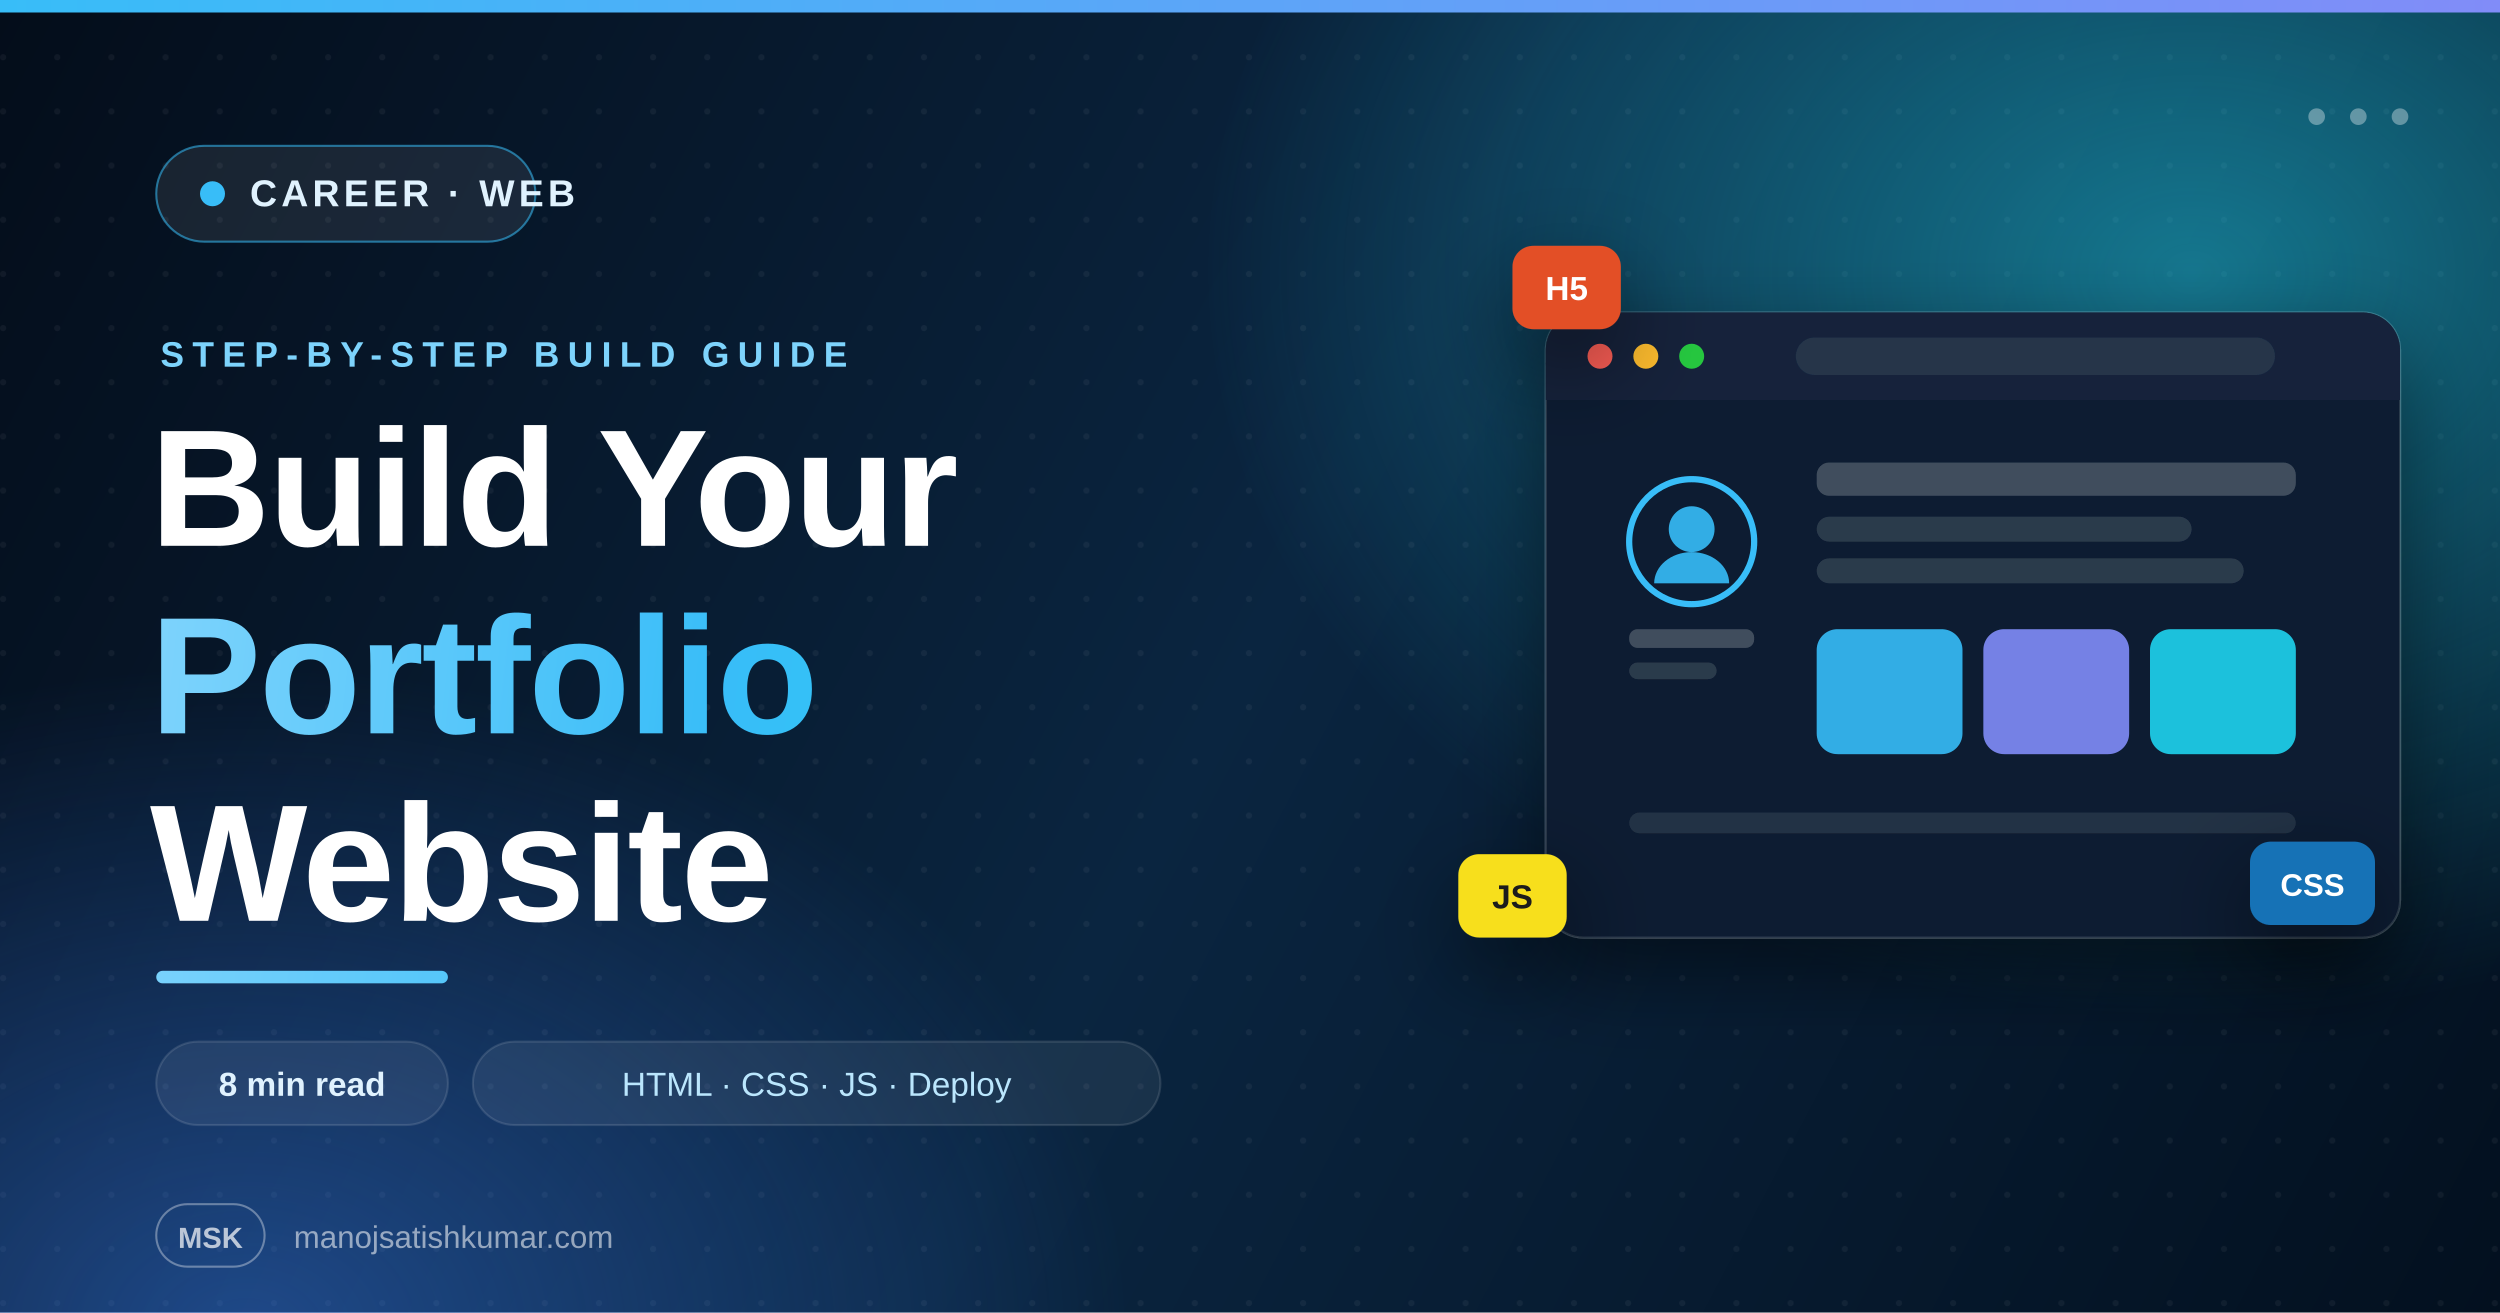
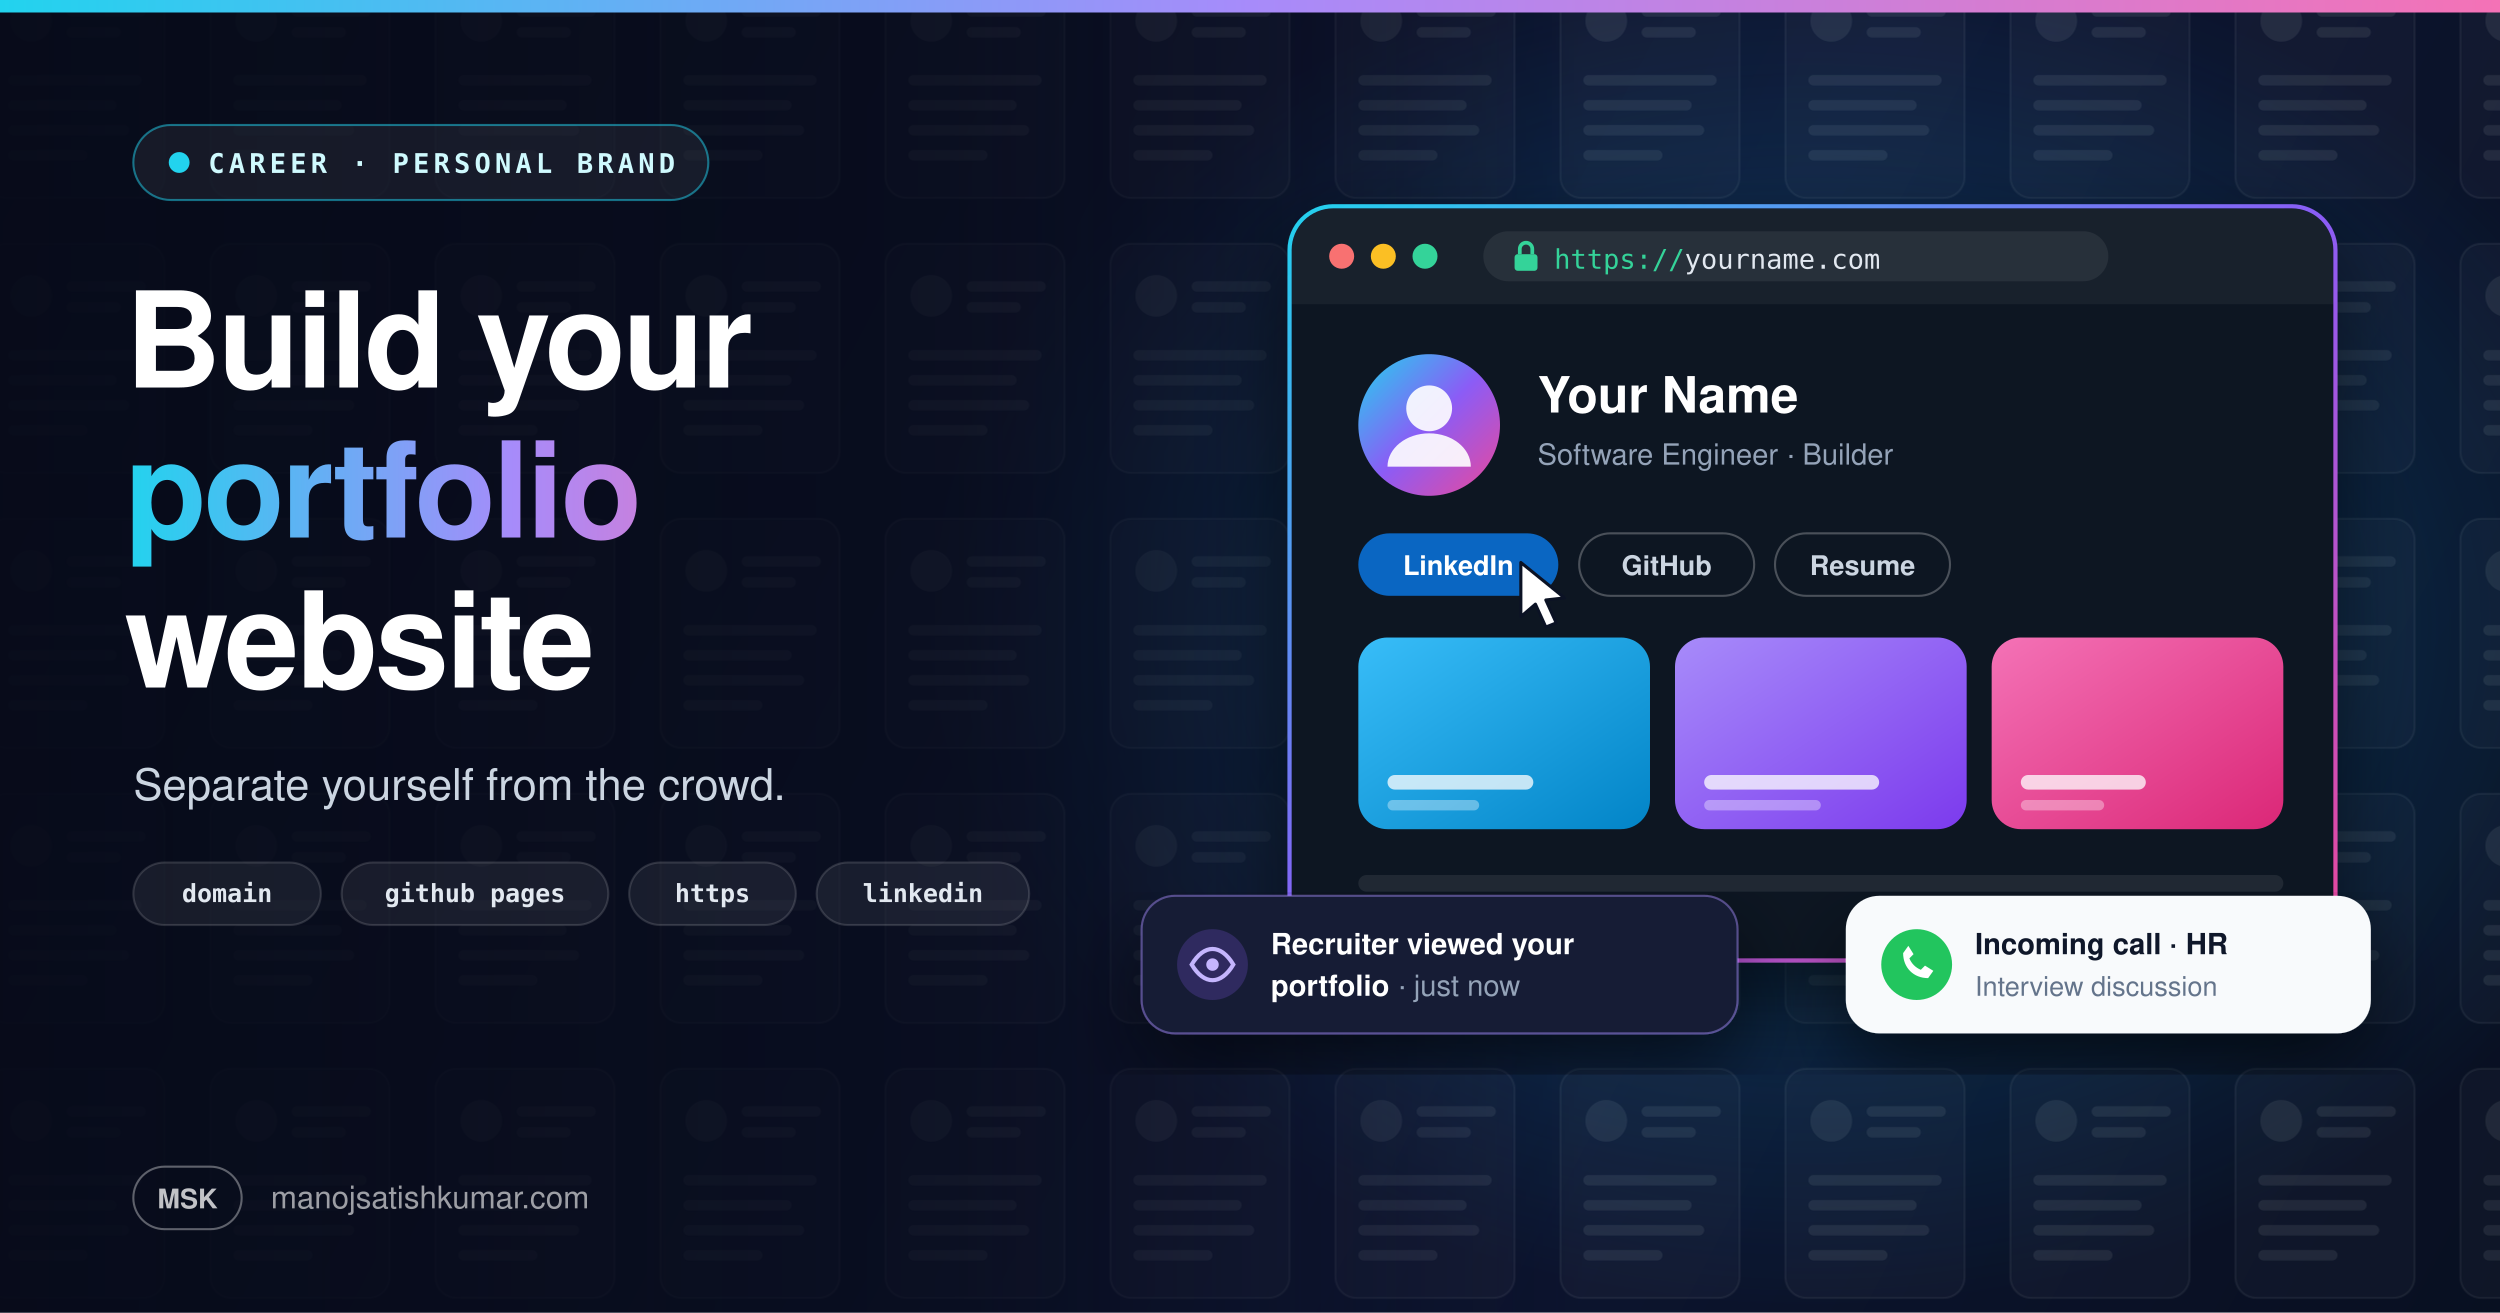
- <svg xmlns="http://www.w3.org/2000/svg" width="1200" height="630" viewBox="0 0 1200 630" fill="none" font-family="'Poppins', 'Segoe UI', Arial, sans-serif">
+ <svg xmlns="http://www.w3.org/2000/svg" width="1200" height="630" viewBox="0 0 1200 630" fill="none" font-family="'Poppins', 'Segoe UI', Helvetica, Arial, sans-serif">
  <defs>
    <linearGradient id="bg" x1="0" y1="0" x2="1200" y2="630" gradientUnits="userSpaceOnUse">
-       <stop offset="0" stop-color="#040d1a" />
-       <stop offset="0.5" stop-color="#0a2540" />
-       <stop offset="1" stop-color="#03101f" />
+       <stop offset="0" stop-color="#070b1a" />
+       <stop offset="0.6" stop-color="#0f1736" />
+       <stop offset="1" stop-color="#081022" />
    </linearGradient>
-     <radialGradient id="glowCyan" cx="0.5" cy="0.5" r="0.5">
-       <stop offset="0" stop-color="#22d3ee" stop-opacity="0.5" />
-       <stop offset="1" stop-color="#22d3ee" stop-opacity="0" />
+     <pattern id="crowd" x="-18" y="-26" width="108" height="132" patternUnits="userSpaceOnUse">
+       <rect x="11" y="11" width="86" height="110" rx="10" fill="#ffffff" fill-opacity="0.035" stroke="#ffffff" stroke-opacity="0.07" />
+       <g fill="#ffffff" fill-opacity="0.09">
+         <circle cx="33" cy="36" r="10" />
+         <rect x="50" y="29" width="38" height="5" rx="2.5" />
+         <rect x="50" y="39" width="26" height="5" rx="2.5" />
+         <rect x="22" y="62" width="64" height="5" rx="2.5" />
+         <rect x="22" y="74" width="52" height="5" rx="2.5" />
+         <rect x="22" y="86" width="58" height="5" rx="2.5" />
+         <rect x="22" y="98" width="38" height="5" rx="2.5" />
+       </g>
+     </pattern>
+     <linearGradient id="veil" x1="0" y1="0" x2="760" y2="0" gradientUnits="userSpaceOnUse">
+       <stop offset="0" stop-color="#070b1a" stop-opacity="0.94" />
+       <stop offset="0.6" stop-color="#070b1a" stop-opacity="0.72" />
+       <stop offset="1" stop-color="#070b1a" stop-opacity="0.15" />
+     </linearGradient>
+     <radialGradient id="spot" cx="0.5" cy="0.5" r="0.5">
+       <stop offset="0" stop-color="#8b5cf6" stop-opacity="0.55" />
+       <stop offset="0.5" stop-color="#0ea5e9" stop-opacity="0.18" />
+       <stop offset="1" stop-color="#0ea5e9" stop-opacity="0" />
    </radialGradient>
-     <radialGradient id="glowBlue" cx="0.5" cy="0.5" r="0.5">
-       <stop offset="0" stop-color="#3b82f6" stop-opacity="0.45" />
-       <stop offset="1" stop-color="#3b82f6" stop-opacity="0" />
-     </radialGradient>
-     <linearGradient id="hl" x1="75" y1="300" x2="620" y2="360" gradientUnits="userSpaceOnUse">
-       <stop offset="0" stop-color="#7dd3fc" />
-       <stop offset="0.5" stop-color="#38bdf8" />
-       <stop offset="1" stop-color="#22d3ee" />
+     <linearGradient id="brand" x1="0" y1="0" x2="1" y2="1">
+       <stop offset="0" stop-color="#22d3ee" />
+       <stop offset="0.5" stop-color="#8b5cf6" />
+       <stop offset="1" stop-color="#ec4899" />
+     </linearGradient>
+     <linearGradient id="title" x1="60" y1="0" x2="400" y2="0" gradientUnits="userSpaceOnUse">
+       <stop offset="0" stop-color="#22d3ee" />
+       <stop offset="0.55" stop-color="#a78bfa" />
+       <stop offset="1" stop-color="#f472b6" />
    </linearGradient>
    <linearGradient id="topbar" x1="0" y1="0" x2="1200" y2="0" gradientUnits="userSpaceOnUse">
+       <stop offset="0" stop-color="#22d3ee" />
+       <stop offset="0.5" stop-color="#a78bfa" />
+       <stop offset="1" stop-color="#f472b6" />
+     </linearGradient>
+     <linearGradient id="t1" x1="0" y1="0" x2="1" y2="1">
      <stop offset="0" stop-color="#38bdf8" />
-       <stop offset="1" stop-color="#818cf8" />
+       <stop offset="1" stop-color="#0284c7" />
    </linearGradient>
-     <pattern id="dots" width="26" height="26" patternUnits="userSpaceOnUse">
-       <circle cx="1.5" cy="1.5" r="1.5" fill="#ffffff" fill-opacity="0.05" />
-     </pattern>
-     <filter id="soft" x="-40%" y="-40%" width="180%" height="180%">
-       <feDropShadow dx="0" dy="16" stdDeviation="22" flood-color="#000000" flood-opacity="0.5" />
+     <linearGradient id="t2" x1="0" y1="0" x2="1" y2="1">
+       <stop offset="0" stop-color="#a78bfa" />
+       <stop offset="1" stop-color="#7c3aed" />
+     </linearGradient>
+     <linearGradient id="t3" x1="0" y1="0" x2="1" y2="1">
+       <stop offset="0" stop-color="#f472b6" />
+       <stop offset="1" stop-color="#db2777" />
+     </linearGradient>
+     <filter id="soft" x="-30%" y="-30%" width="160%" height="160%">
+       <feDropShadow dx="0" dy="18" stdDeviation="20" flood-color="#000000" flood-opacity="0.55" />
    </filter>
  </defs>
  <rect width="1200" height="630" fill="url(#bg)" />
-   <rect width="1200" height="630" fill="url(#dots)" />
-   <ellipse cx="1050" cy="130" rx="470" ry="360" fill="url(#glowCyan)" />
-   <ellipse cx="120" cy="640" rx="420" ry="320" fill="url(#glowBlue)" />
-   <rect x="0" y="0" width="1200" height="6" fill="url(#topbar)" />
+   <rect width="1200" height="630" fill="url(#crowd)" />
+   <ellipse cx="870" cy="300" rx="430" ry="330" fill="url(#spot)" />
+   <rect width="1200" height="630" fill="url(#veil)" />
+   <g filter="url(#soft)">
+     <rect x="618" y="98" width="504" height="364" rx="22" fill="url(#brand)" />
+     <rect x="620" y="100" width="500" height="360" rx="20" fill="#0b1224" />
+   </g>
+   <path d="M620 120a20 20 0 0 1 20-20h460a20 20 0 0 1 20 20v26H620z" fill="#ffffff" fill-opacity="0.05" />
+   <circle cx="644" cy="123" r="6" fill="#f87171" />
+   <circle cx="664" cy="123" r="6" fill="#fbbf24" />
+   <circle cx="684" cy="123" r="6" fill="#34d399" />
+   <rect x="712" y="111" width="300" height="24" rx="12" fill="#ffffff" fill-opacity="0.07" />
+   <rect x="727" y="122" width="11" height="8" rx="1.5" fill="#34d399" />
+   <path d="M729.5 122v-2.5a3 3 0 0 1 6 0v2.5" stroke="#34d399" stroke-width="1.8" />
+   <text x="746" y="129" font-family="Menlo, 'SF Mono', Consolas, monospace" font-size="13" fill="#e2e8f0">
+     <tspan fill="#34d399">https://</tspan>yourname.com</text>
+   <circle cx="686" cy="204" r="34" fill="url(#brand)" />
+   <circle cx="686" cy="196" r="11" fill="#ffffff" fill-opacity="0.9" />
+   <path d="M666 224a20 16 0 0 1 40 0" fill="#ffffff" fill-opacity="0.9" />
+   <text x="738" y="198" font-size="24" font-weight="800" fill="#ffffff">Your Name</text>
+   <text x="738" y="223" font-size="14" fill="#94a3b8">Software Engineer · Builder</text>
+   <rect x="652" y="256" width="96" height="30" rx="15" fill="#0a66c2" />
+   <text x="700" y="276" text-anchor="middle" font-size="13" font-weight="700" fill="#ffffff">LinkedIn</text>
+   <rect x="758" y="256" width="84" height="30" rx="15" stroke="#ffffff" stroke-opacity="0.25" />
+   <text x="800" y="276" text-anchor="middle" font-size="13" font-weight="600" fill="#cbd5e1">GitHub</text>
+   <rect x="852" y="256" width="84" height="30" rx="15" stroke="#ffffff" stroke-opacity="0.25" />
+   <text x="894" y="276" text-anchor="middle" font-size="13" font-weight="600" fill="#cbd5e1">Resume</text>
+   <rect x="652" y="306" width="140" height="92" rx="14" fill="url(#t1)" />
+   <rect x="804" y="306" width="140" height="92" rx="14" fill="url(#t2)" />
+   <rect x="956" y="306" width="140" height="92" rx="14" fill="url(#t3)" />
+   <g fill="#ffffff" fill-opacity="0.75">
+     <rect x="666" y="372" width="70" height="7" rx="3.5" />
+     <rect x="818" y="372" width="84" height="7" rx="3.5" />
+     <rect x="970" y="372" width="60" height="7" rx="3.5" />
+   </g>
  <g fill="#ffffff" fill-opacity="0.35">
-     <circle cx="1112" cy="56" r="4" />
-     <circle cx="1132" cy="56" r="4" />
-     <circle cx="1152" cy="56" r="4" />
+     <rect x="666" y="384" width="44" height="5" rx="2.5" />
+     <rect x="818" y="384" width="56" height="5" rx="2.5" />
+     <rect x="970" y="384" width="40" height="5" rx="2.5" />
  </g>
-   <g transform="translate(742,150)" filter="url(#soft)">
-     <rect x="0" y="0" width="410" height="300" rx="18" fill="#0b1b30" stroke="#ffffff" stroke-opacity="0.14" />
-     <rect x="0" y="0" width="410" height="42" rx="18" fill="#12233b" />
-     <rect x="0" y="24" width="410" height="18" fill="#12233b" />
-     <circle cx="26" cy="21" r="6" fill="#ff5f57" />
-     <circle cx="48" cy="21" r="6" fill="#febc2e" />
-     <circle cx="70" cy="21" r="6" fill="#28c840" />
-     <rect x="120" y="12" width="230" height="18" rx="9" fill="#ffffff" fill-opacity="0.08" />
-     <circle cx="70" cy="110" r="30" fill="none" stroke="#38bdf8" stroke-width="3" />
-     <circle cx="70" cy="104" r="11" fill="#38bdf8" fill-opacity="0.9" />
-     <path d="M 52 130 a 18 15 0 0 1 36 0 Z" fill="#38bdf8" fill-opacity="0.9" />
-     <rect x="40" y="152" width="60" height="9" rx="4" fill="#ffffff" fill-opacity="0.22" />
-     <rect x="40" y="168" width="42" height="8" rx="4" fill="#ffffff" fill-opacity="0.14" />
-     <rect x="130" y="72" width="230" height="16" rx="6" fill="#ffffff" fill-opacity="0.22" />
-     <rect x="130" y="98" width="180" height="12" rx="6" fill="#ffffff" fill-opacity="0.14" />
-     <rect x="130" y="118" width="205" height="12" rx="6" fill="#ffffff" fill-opacity="0.14" />
-     <rect x="130" y="152" width="70" height="60" rx="10" fill="#38bdf8" fill-opacity="0.9" />
-     <rect x="210" y="152" width="70" height="60" rx="10" fill="#818cf8" fill-opacity="0.9" />
-     <rect x="290" y="152" width="70" height="60" rx="10" fill="#22d3ee" fill-opacity="0.9" />
-     <rect x="40" y="240" width="320" height="10" rx="5" fill="#ffffff" fill-opacity="0.1" />
+   <rect x="652" y="420" width="444" height="8" rx="4" fill="#ffffff" fill-opacity="0.08" />
+   <path d="M730 270l0 26 7-6 5 11 5-2-5-11 9-1z" fill="#ffffff" stroke="#0b1224" stroke-width="1.5" stroke-linejoin="round" />
+   <g filter="url(#soft)">
+     <rect x="548" y="430" width="286" height="66" rx="16" fill="#151d36" stroke="#a78bfa" stroke-opacity="0.45" />
  </g>
+   <circle cx="582" cy="463" r="17" fill="#8b5cf6" fill-opacity="0.22" />
+   <path d="M572 463c3-5 6.5-7.5 10-7.5s7 2.5 10 7.5c-3 5-6.5 7.5-10 7.5s-7-2.5-10-7.5z" stroke="#c4b5fd" stroke-width="2" />
+   <circle cx="582" cy="463" r="3" fill="#c4b5fd" />
+   <text x="610" y="458" font-size="14" font-weight="700" fill="#ffffff">Recruiter viewed your</text>
+   <text x="610" y="478" font-size="14" font-weight="700" fill="#ffffff">portfolio <tspan font-weight="500" fill="#94a3b8">· just now</tspan>
+   </text>
  <g filter="url(#soft)">
-     <rect x="726" y="118" width="52" height="40" rx="10" fill="#e34f26" />
-     <text x="752" y="144" font-size="16" font-weight="700" fill="#ffffff" text-anchor="middle">H5</text>
-     <rect x="1080" y="404" width="60" height="40" rx="10" fill="#1572b6" />
-     <text x="1110" y="430" font-size="15" font-weight="700" fill="#ffffff" text-anchor="middle">CSS</text>
-     <rect x="700" y="410" width="52" height="40" rx="10" fill="#f7df1e" />
-     <text x="726" y="436" font-size="16" font-weight="700" fill="#1a1a1a" text-anchor="middle">JS</text>
+     <rect x="886" y="430" width="252" height="66" rx="16" fill="#f8fafc" />
  </g>
-   <g>
-     <rect x="75" y="70" width="182" height="46" rx="23" fill="#ffffff" fill-opacity="0.08" stroke="#38bdf8" stroke-opacity="0.55" />
-     <circle cx="102" cy="93" r="6" fill="#38bdf8" />
-     <text x="120" y="99" font-size="18" font-weight="600" fill="#e0f2fe" letter-spacing="2">CAREER · WEB</text>
+   <circle cx="920" cy="463" r="17" fill="#22c55e" />
+   <path d="M913.5 457.5c0 7 5 12 12 12l2.5-3.5-4-2.5-2 2c-2.5-1-4.5-3-5.5-5.5l2-2-2.5-4z" fill="#ffffff" />
+   <text x="948" y="458" font-size="14" font-weight="800" fill="#0f172a">Incoming call · HR</text>
+   <text x="948" y="478" font-size="13" font-weight="500" fill="#64748b">Interview discussion</text>
+   <rect x="64" y="60" width="276" height="36" rx="18" fill="#ffffff" fill-opacity="0.06" stroke="#22d3ee" stroke-opacity="0.5" />
+   <circle cx="86" cy="78" r="5" fill="#22d3ee" />
+   <text x="100" y="83" font-family="Menlo, 'SF Mono', Consolas, monospace" font-size="13" font-weight="700" letter-spacing="2" fill="#cffafe">CAREER · PERSONAL BRAND</text>
+   <text x="60" y="186" font-size="64" font-weight="800" letter-spacing="-1.5" fill="#ffffff">Build your</text>
+   <text x="60" y="258" font-size="64" font-weight="800" letter-spacing="-1.5" fill="url(#title)">portfolio</text>
+   <text x="60" y="330" font-size="64" font-weight="800" letter-spacing="-1.5" fill="#ffffff">website</text>
+   <text x="64" y="384" font-size="21" font-weight="500" fill="#cbd5e1">Separate yourself from the crowd.</text>
+   <g font-family="Menlo, 'SF Mono', Consolas, monospace" font-size="12" font-weight="700" fill="#e2e8f0">
+     <rect x="64" y="414" width="90" height="30" rx="15" fill="#ffffff" fill-opacity="0.07" stroke="#ffffff" stroke-opacity="0.14" />
+     <text x="109" y="433" text-anchor="middle">domain</text>
+     <rect x="164" y="414" width="128" height="30" rx="15" fill="#ffffff" fill-opacity="0.07" stroke="#ffffff" stroke-opacity="0.14" />
+     <text x="228" y="433" text-anchor="middle">github pages</text>
+     <rect x="302" y="414" width="80" height="30" rx="15" fill="#ffffff" fill-opacity="0.07" stroke="#ffffff" stroke-opacity="0.14" />
+     <text x="342" y="433" text-anchor="middle">https</text>
+     <rect x="392" y="414" width="102" height="30" rx="15" fill="#ffffff" fill-opacity="0.07" stroke="#ffffff" stroke-opacity="0.14" />
+     <text x="443" y="433" text-anchor="middle">linkedin</text>
  </g>
-   <text x="77" y="176" font-size="17" font-weight="600" fill="#7dd3fc" letter-spacing="4">STEP-BY-STEP BUILD GUIDE</text>
-   <text x="72" y="262" font-size="80" font-weight="700" fill="#ffffff" letter-spacing="-1">Build Your</text>
-   <text x="72" y="352" font-size="80" font-weight="700" fill="url(#hl)" letter-spacing="-1">Portfolio</text>
-   <text x="72" y="442" font-size="80" font-weight="700" fill="#ffffff" letter-spacing="-1">Website</text>
-   <rect x="75" y="466" width="140" height="6" rx="3" fill="url(#hl)" />
-   <g>
-     <rect x="75" y="500" width="140" height="40" rx="20" fill="#ffffff" fill-opacity="0.07" stroke="#ffffff" stroke-opacity="0.12" />
-     <text x="145" y="526" font-size="16" font-weight="600" fill="#e0f2fe" text-anchor="middle">8 min read</text>
-     <rect x="227" y="500" width="330" height="40" rx="20" fill="#ffffff" fill-opacity="0.07" stroke="#ffffff" stroke-opacity="0.12" />
-     <text x="392" y="526" font-size="16" font-weight="500" fill="#bae6fd" text-anchor="middle">HTML · CSS · JS · Deploy</text>
+   <g transform="translate(64,560)">
+     <rect x="0" y="0" width="52" height="30" rx="15" stroke="#ffffff" stroke-opacity="0.35" />
+     <text x="26" y="20" font-size="13" font-weight="700" fill="#ffffff" fill-opacity="0.75" text-anchor="middle">MSK</text>
+     <text x="66" y="20" font-size="15" font-weight="500" fill="#ffffff" fill-opacity="0.6">manojsatishkumar.com</text>
  </g>
-   <g transform="translate(75,580)">
-     <rect x="0" y="-2" width="52" height="30" rx="15" fill="none" stroke="#ffffff" stroke-opacity="0.35" />
-     <text x="26" y="19" font-size="14" font-weight="700" fill="#ffffff" fill-opacity="0.7" text-anchor="middle">MSK</text>
-     <text x="66" y="19" font-size="15" font-weight="500" fill="#ffffff" fill-opacity="0.55">manojsatishkumar.com</text>
-   </g>
+   <rect width="1200" height="6" fill="url(#topbar)" />
</svg>
